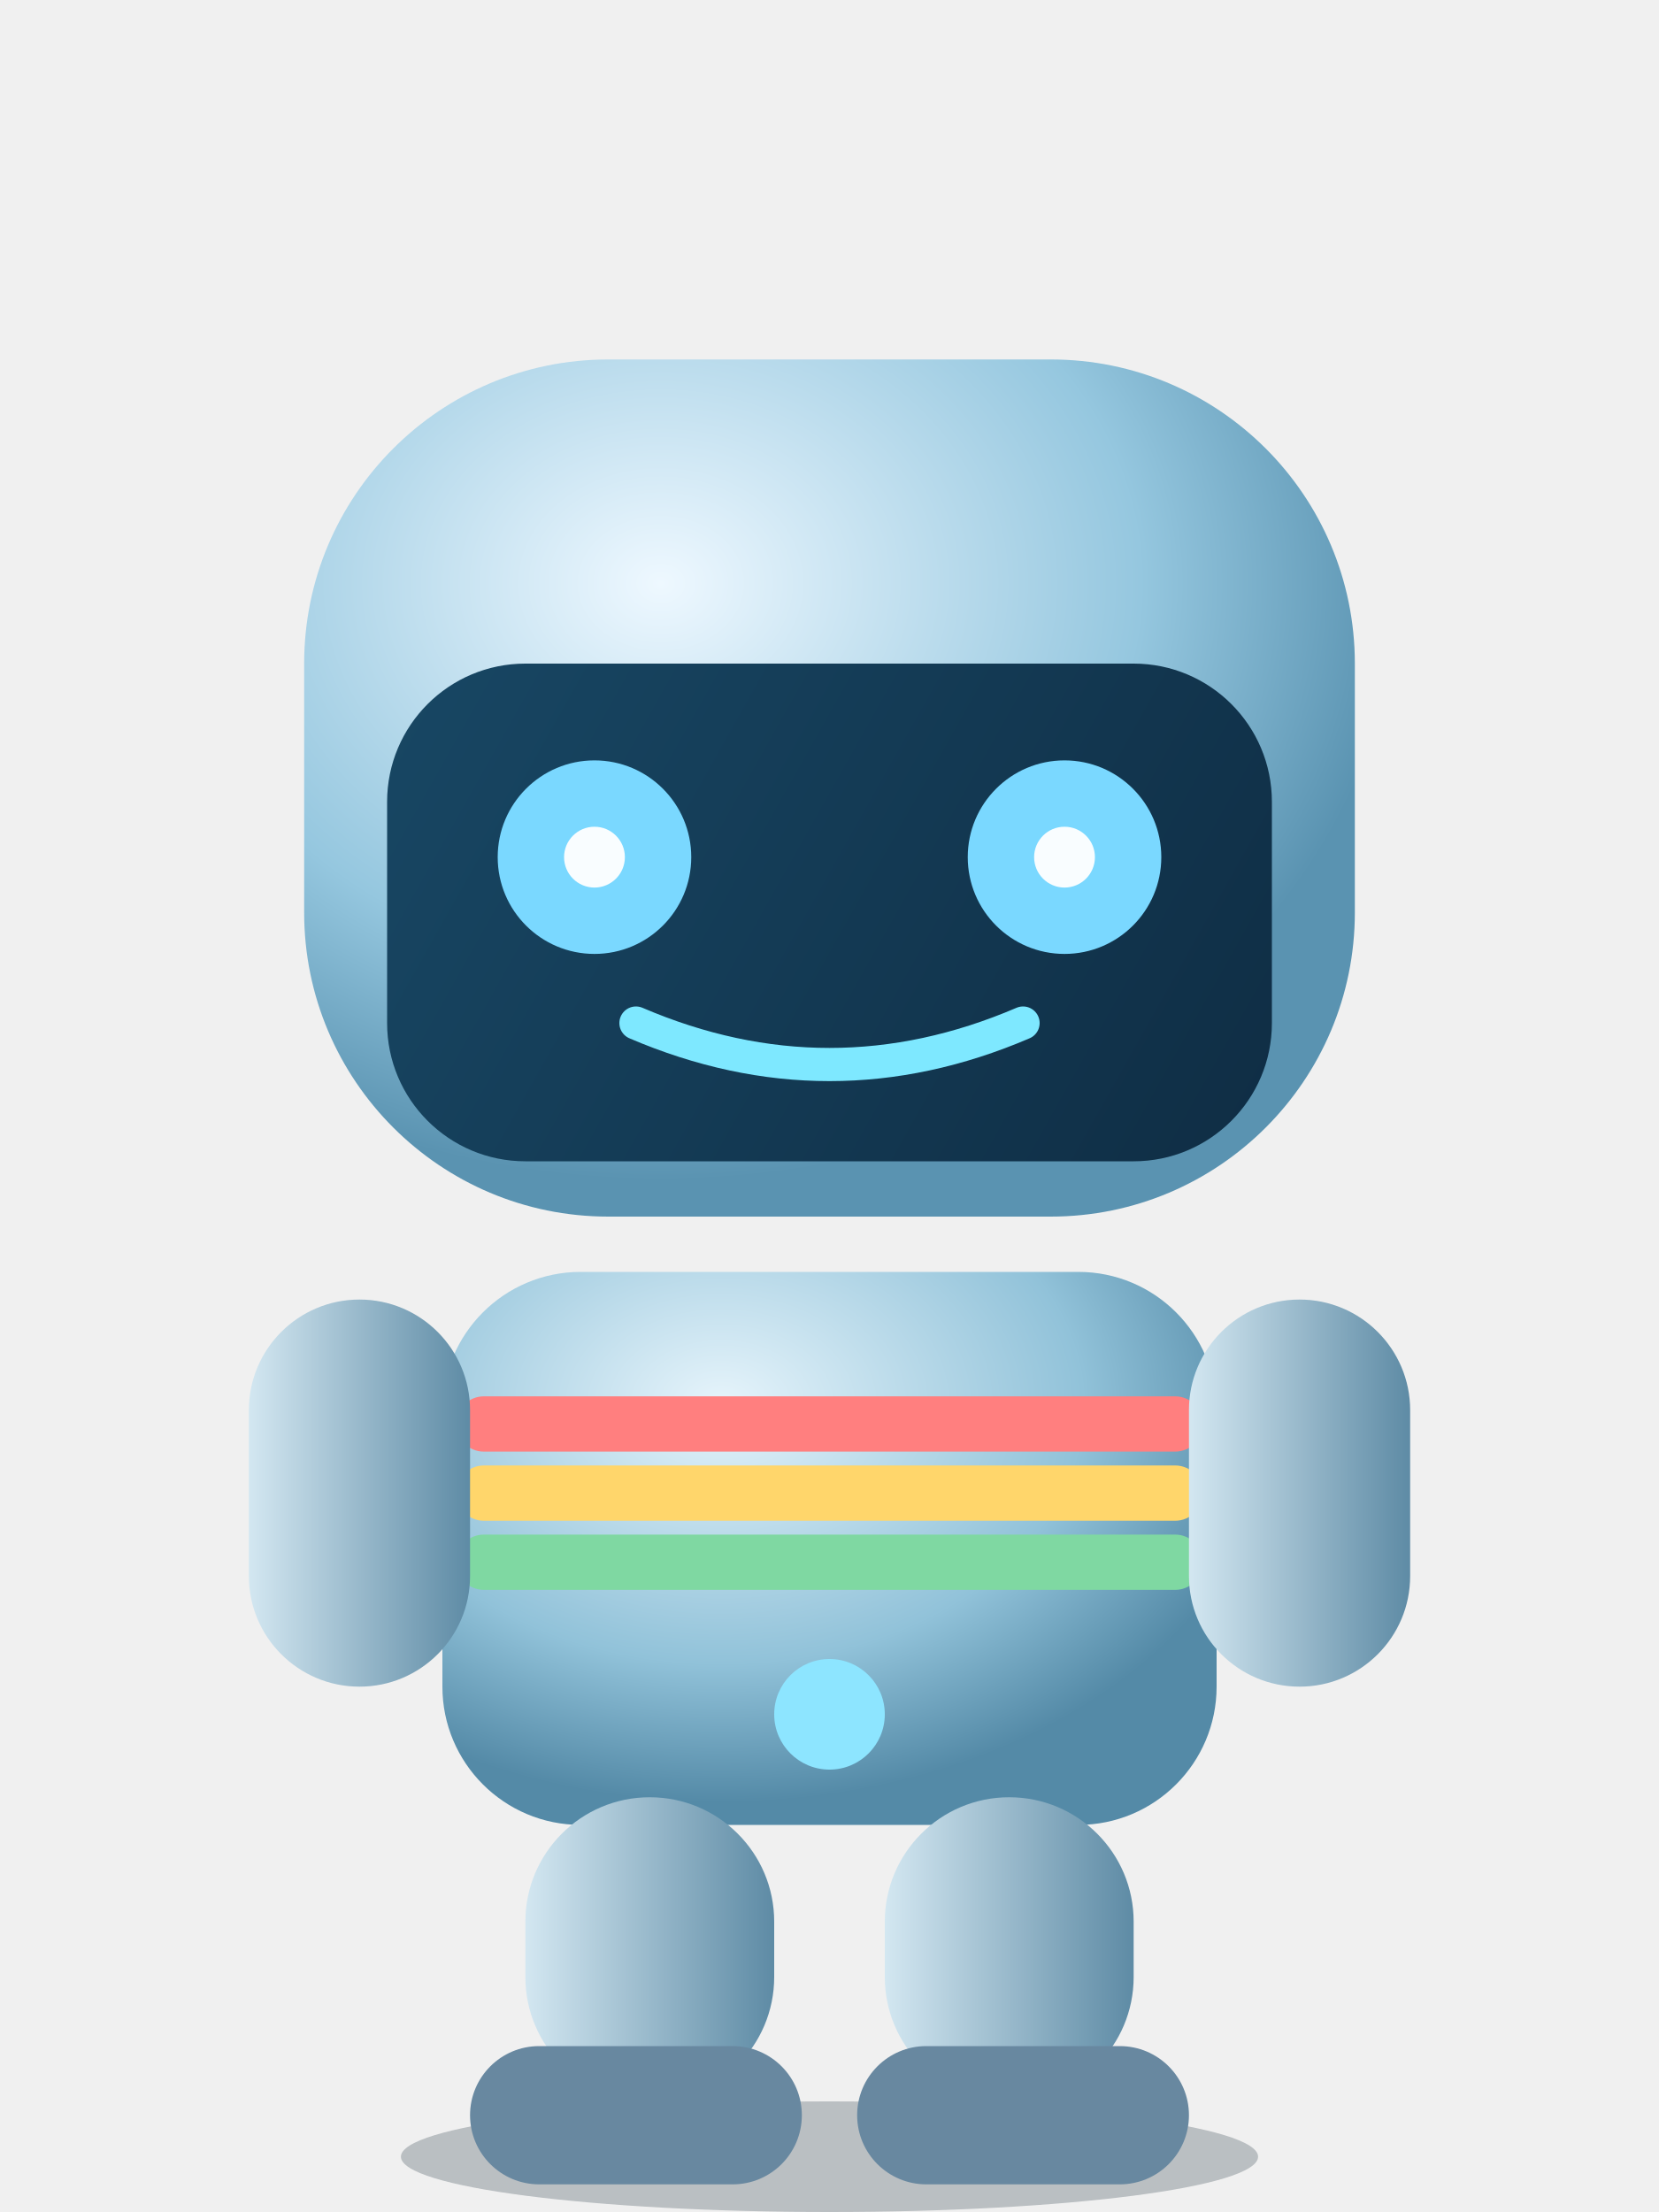
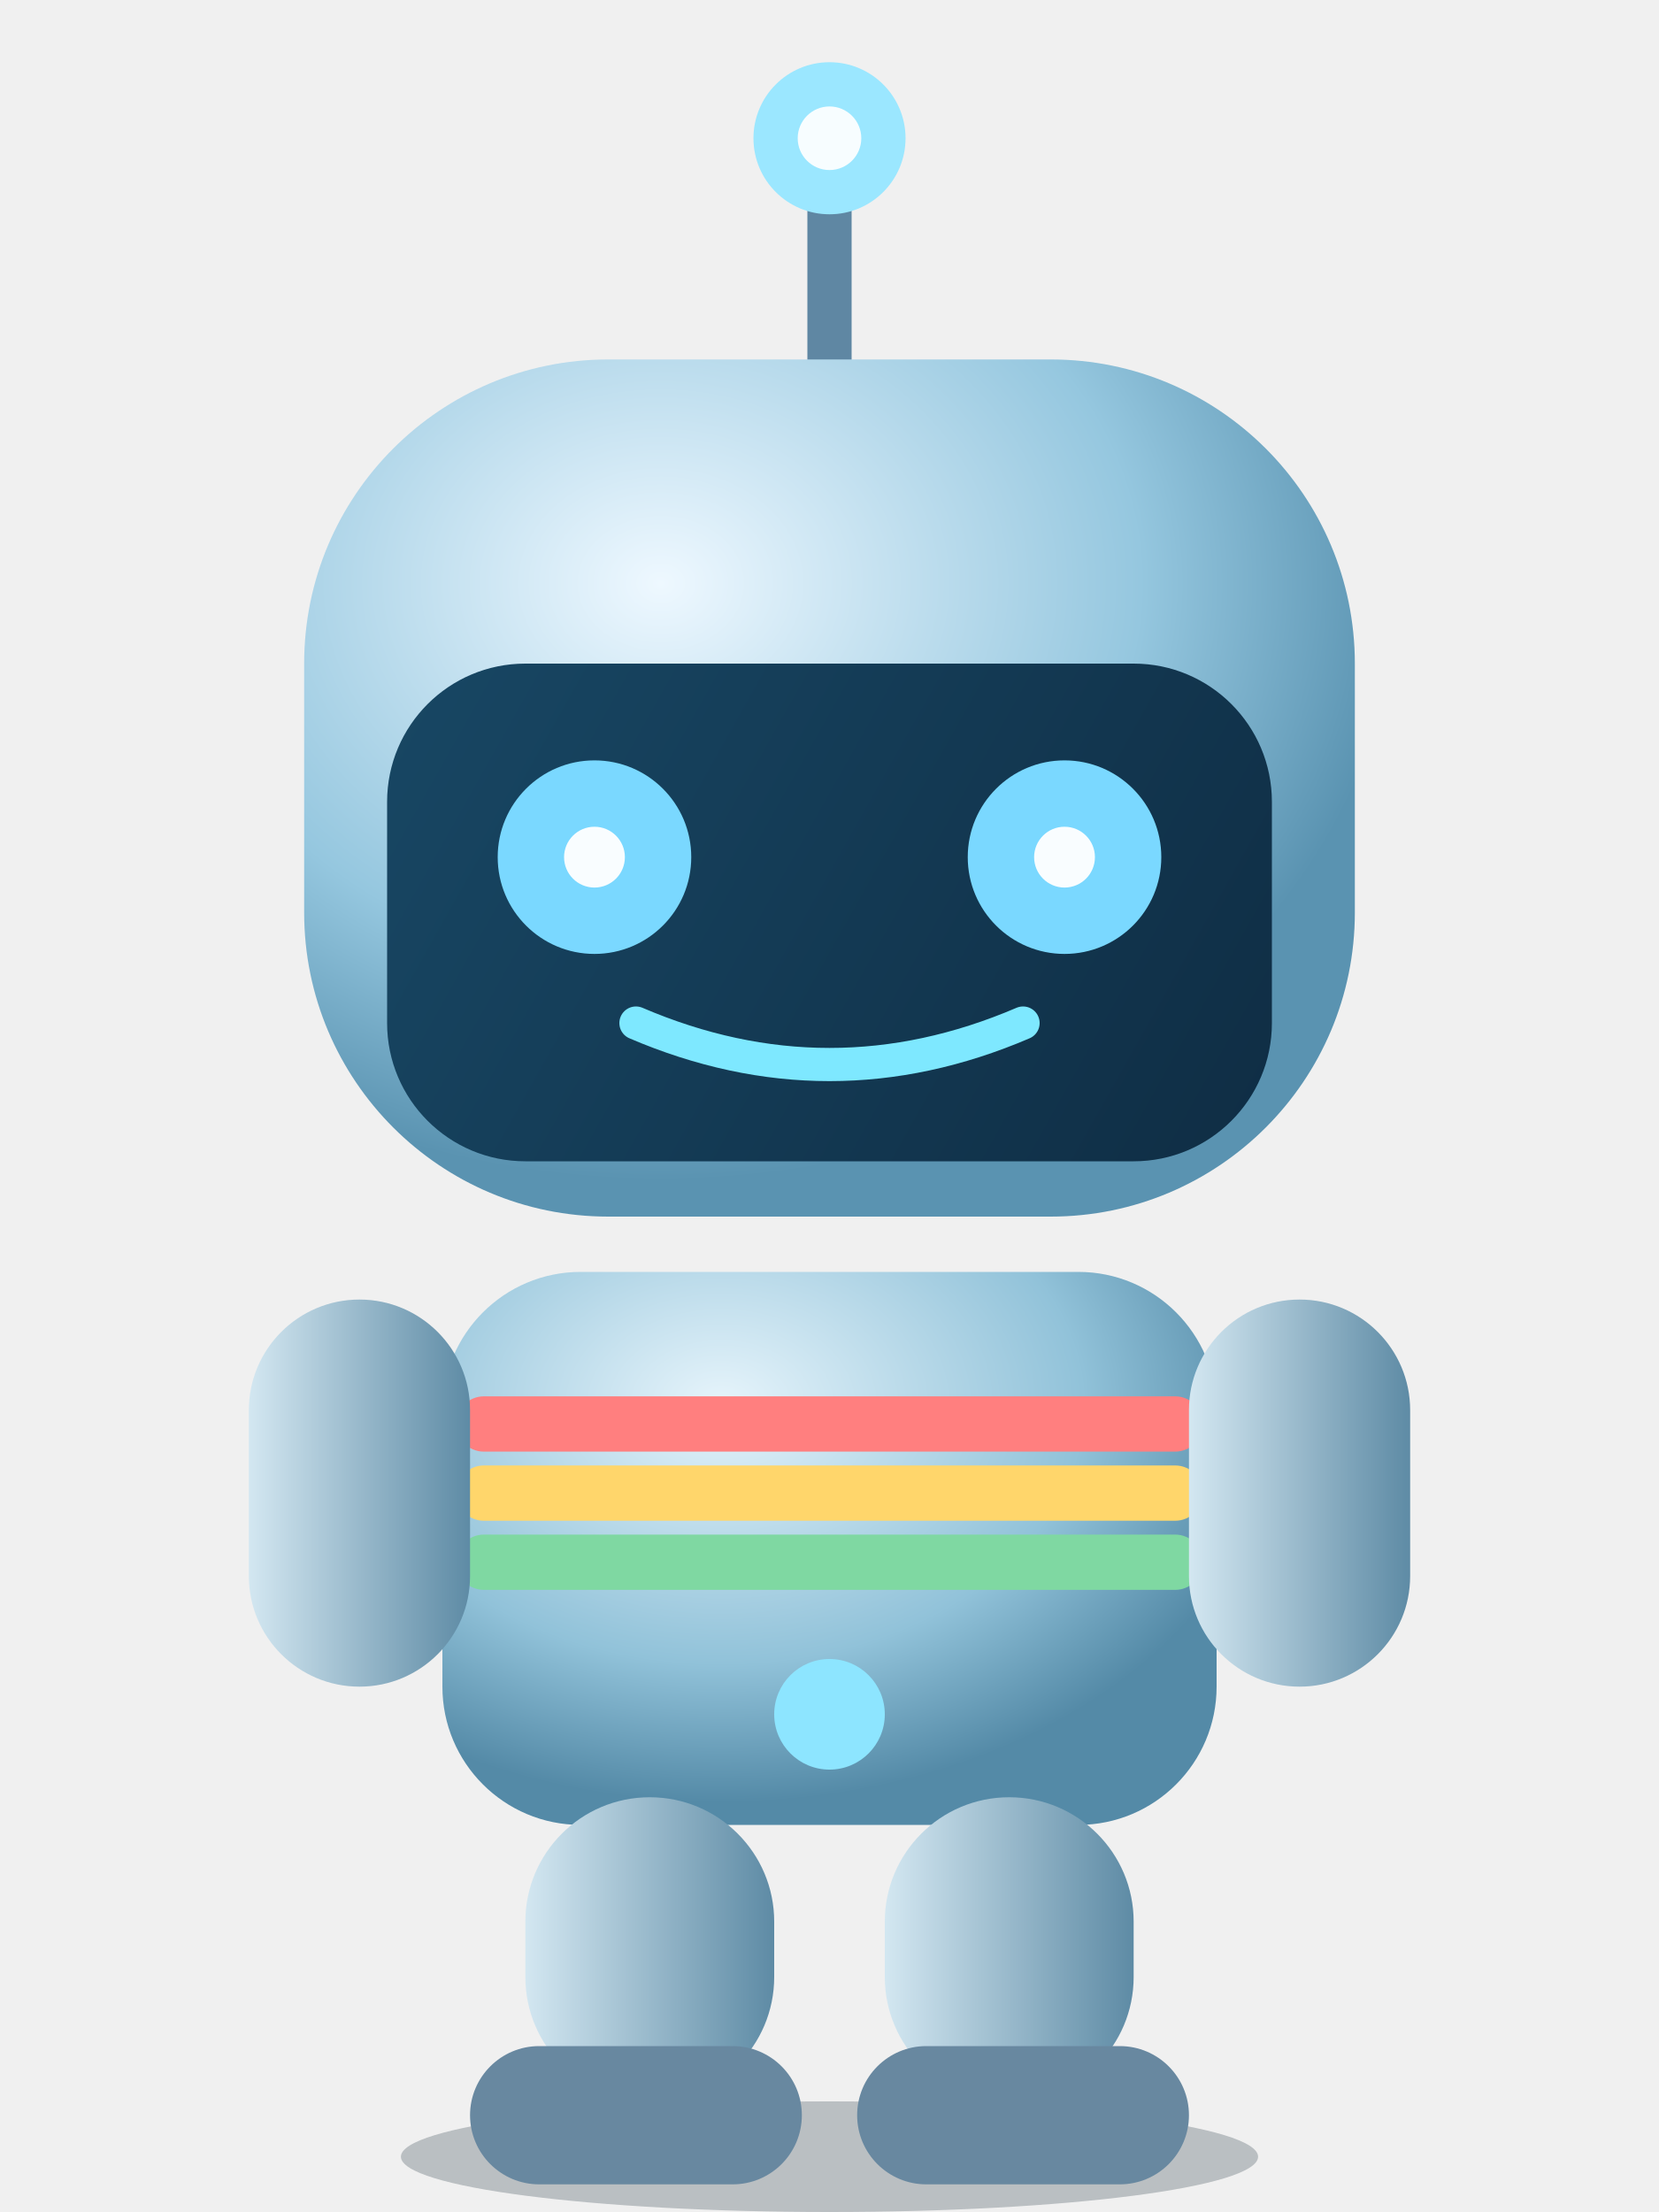
<svg xmlns="http://www.w3.org/2000/svg" width="120" height="160" viewBox="0 0 120 160" fill="none">
  <defs>
    <radialGradient id="head" cx="34%" cy="26%" r="70%">
      <stop offset="0%" stop-color="#eef8ff" />
      <stop offset="65%" stop-color="#95c7df" />
      <stop offset="100%" stop-color="#5a93b1" />
    </radialGradient>
    <radialGradient id="body" cx="36%" cy="24%" r="72%">
      <stop offset="0%" stop-color="#e6f4fb" />
      <stop offset="65%" stop-color="#91c2d9" />
      <stop offset="100%" stop-color="#548aa7" />
    </radialGradient>
    <linearGradient id="visor" x1="28" y1="48" x2="92" y2="84" gradientUnits="userSpaceOnUse">
      <stop offset="0%" stop-color="#184764" />
      <stop offset="100%" stop-color="#0f2d44" />
    </linearGradient>
    <linearGradient id="limb" x1="0" y1="0" x2="1" y2="0">
      <stop offset="0%" stop-color="#d3e7f1" />
      <stop offset="100%" stop-color="#5e8ba5" />
    </linearGradient>
  </defs>
  <ellipse cx="60" cy="156" rx="31" ry="4" fill="#102331" fill-opacity="0.24" />
  <g>
+     <path d="M60 26 L60 12" stroke="#5f87a3" stroke-width="3.2" stroke-linecap="round" />
+     <circle cx="60" cy="10" r="5.5" fill="#9be7ff" />
+     <circle cx="60" cy="10" r="2.3" fill="#ffffff" fill-opacity="0.92" />
    <rect x="22" y="26" width="76" height="62" rx="22" fill="url(#head)" />
    <rect x="28" y="48" width="64" height="36" rx="10" fill="url(#visor)" />
    <circle cx="43" cy="62" r="7" fill="#7ad8ff" />
    <circle cx="43" cy="62" r="2.2" fill="#ffffff" fill-opacity="0.95" />
    <circle cx="77" cy="62" r="7" fill="#7ad8ff" />
    <circle cx="77" cy="62" r="2.2" fill="#ffffff" fill-opacity="0.95" />
    <path d="M46 74 Q60 80 74 74" stroke="#7ee8ff" stroke-width="2.4" stroke-linecap="round" />
    <rect x="32" y="92" width="56" height="40" rx="10" fill="url(#body)" />
    <rect x="33" y="101" width="54" height="4" rx="2" fill="#ff7f7f" />
    <rect x="33" y="106" width="54" height="4" rx="2" fill="#ffd66b" />
    <rect x="33" y="111" width="54" height="4" rx="2" fill="#7fd8a2" />
    <circle cx="60" cy="124" r="4" fill="#8de5ff" />
    <rect x="18" y="94" width="16" height="28" rx="8" fill="url(#limb)" />
    <rect x="86" y="94" width="16" height="28" rx="8" fill="url(#limb)" />
    <rect x="38" y="130" width="18" height="22" rx="9" fill="url(#limb)" />
    <rect x="64" y="130" width="18" height="22" rx="9" fill="url(#limb)" />
    <rect x="34" y="148" width="24" height="10" rx="5" fill="#6888a0" />
    <rect x="62" y="148" width="24" height="10" rx="5" fill="#6888a0" />
  </g>
</svg>
